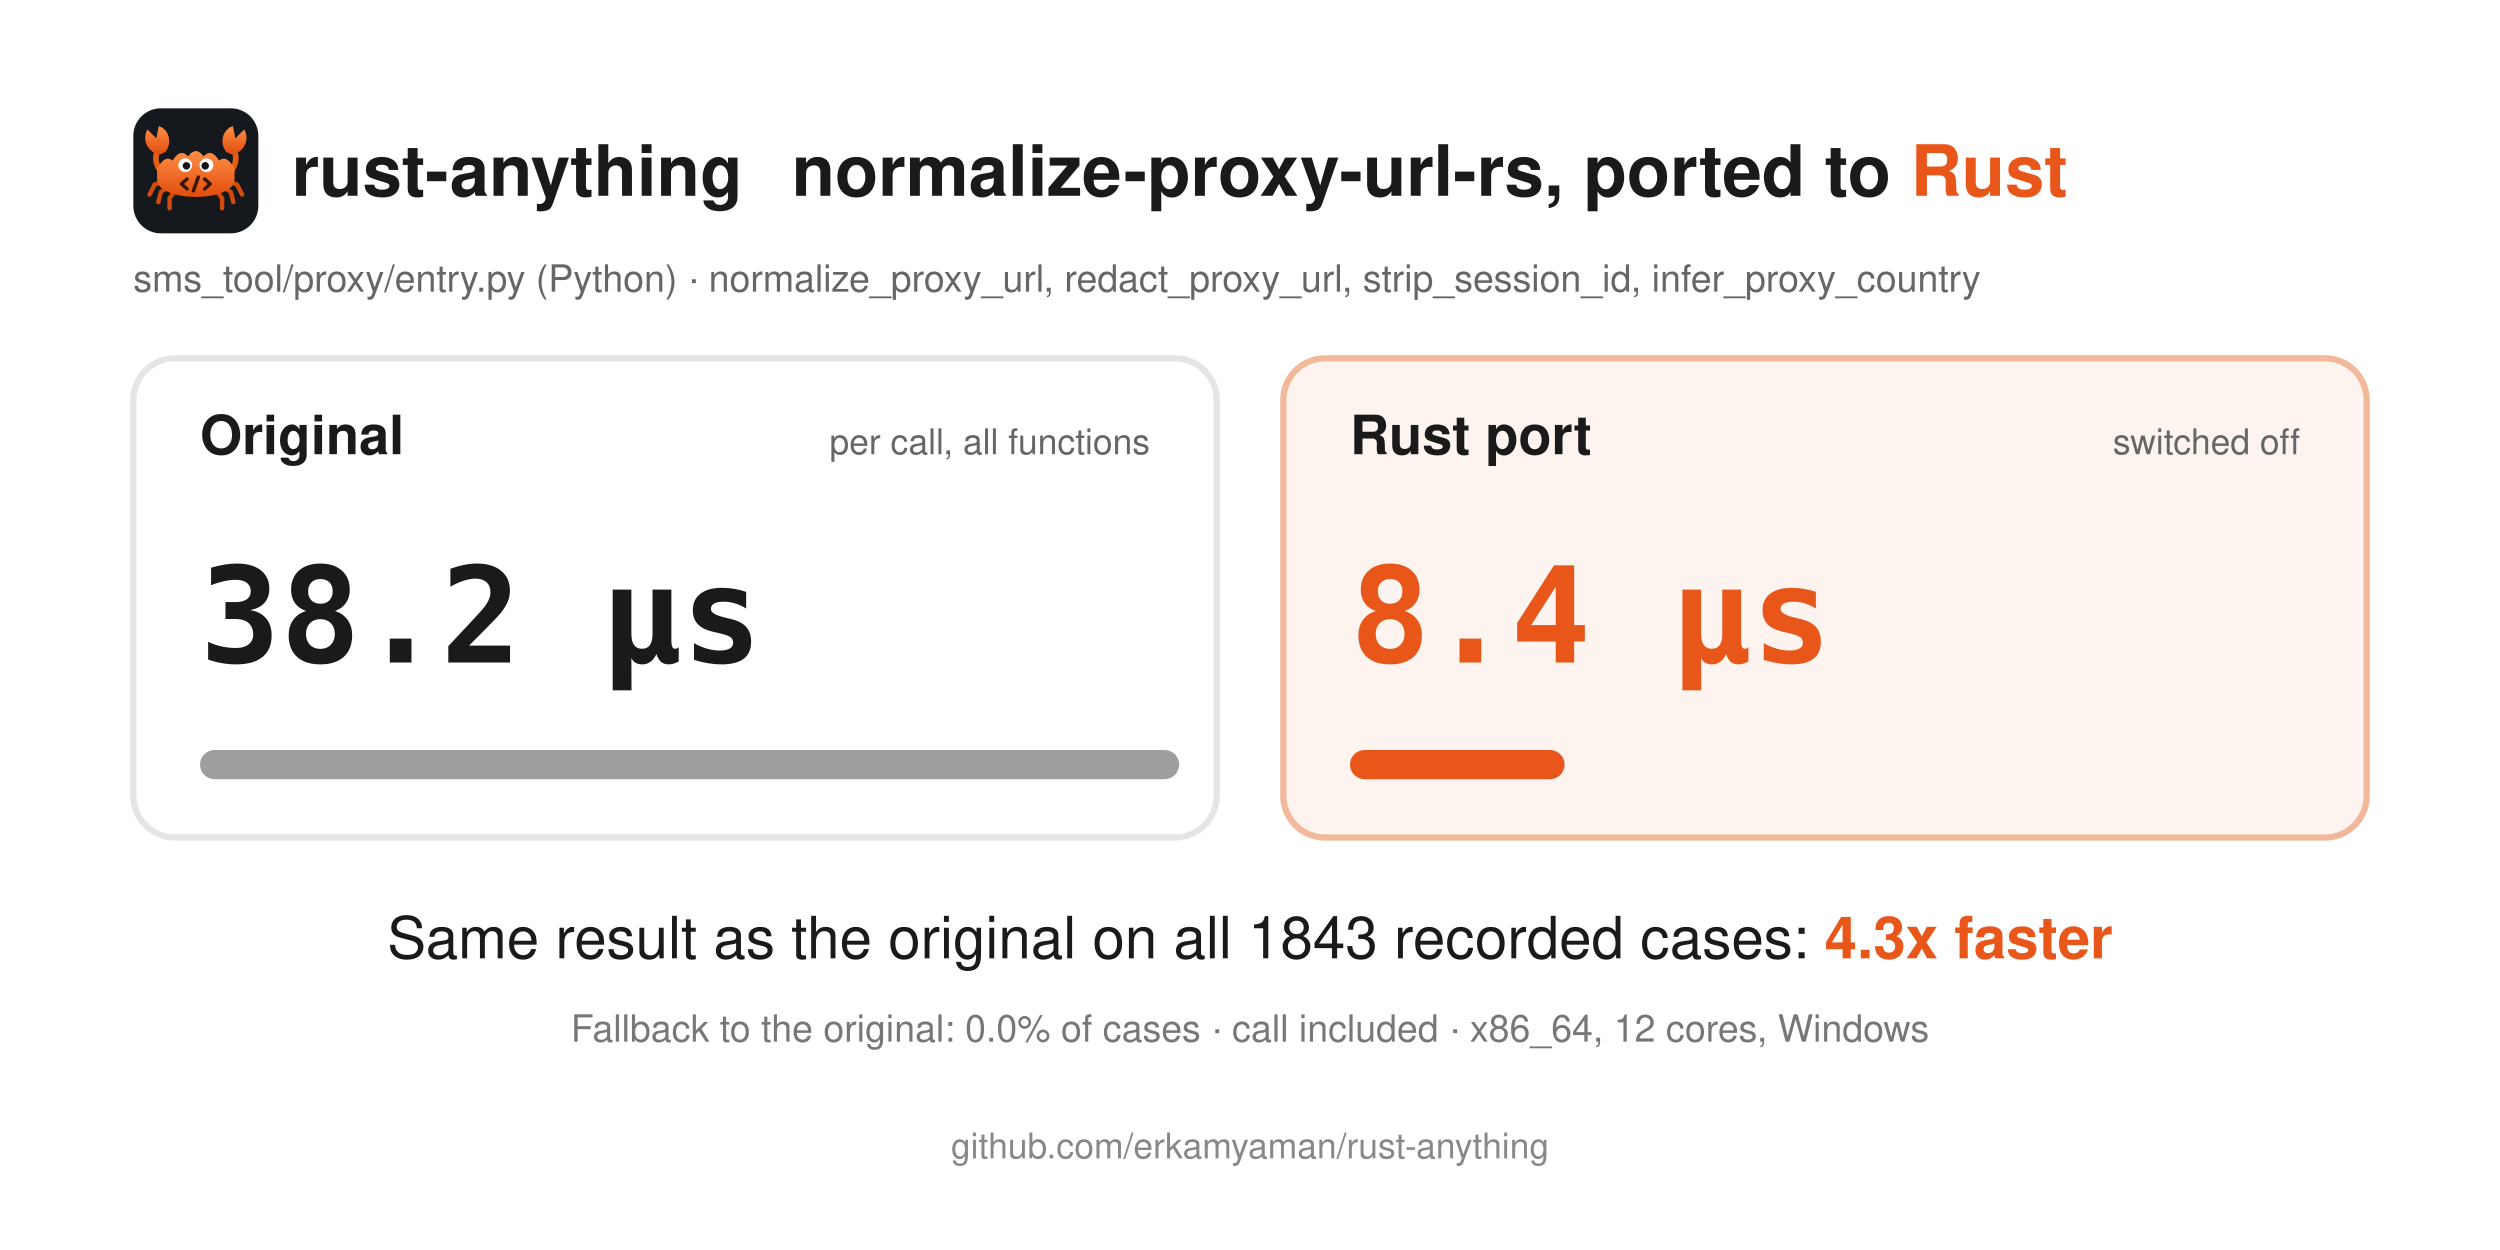
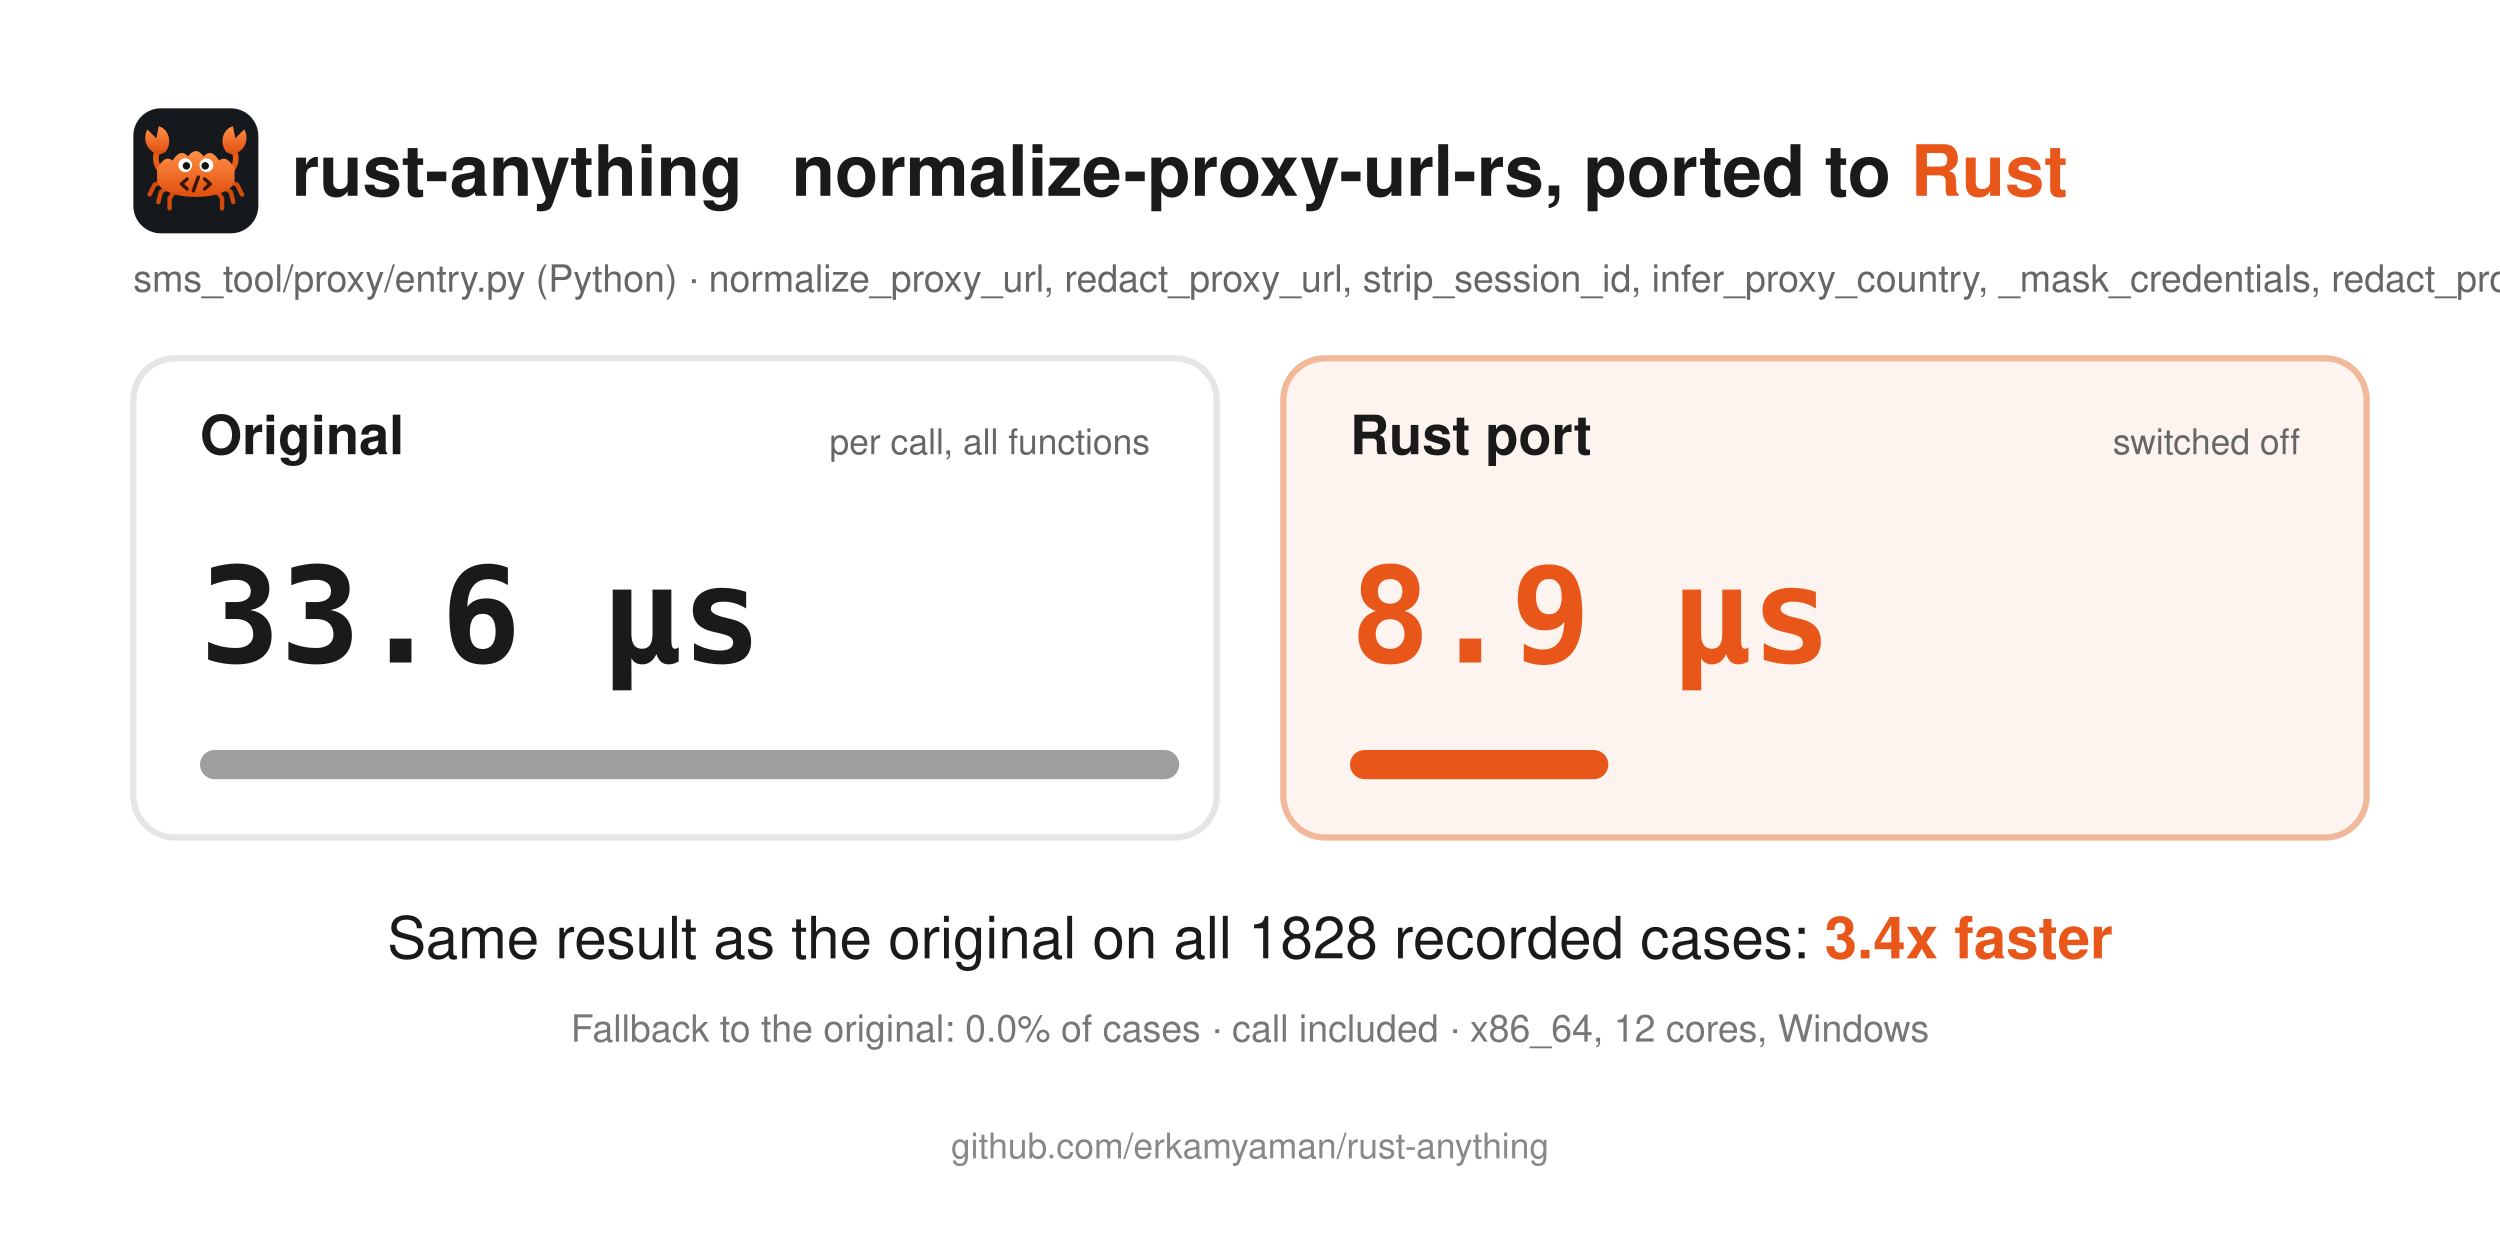
- <svg xmlns="http://www.w3.org/2000/svg" width="1200" height="600" viewBox="0 0 1200 600" role="img" aria-label="normalize-proxy-url-rs: 1843 of 1843 recorded cases match, 4.3x faster">
+ <svg xmlns="http://www.w3.org/2000/svg" width="1200" height="600" viewBox="0 0 1200 600" role="img" aria-label="normalize-proxy-url-rs: 1828 of 1828 recorded cases match, 3.4x faster">
  <rect width="1200" height="600" fill="#ffffff" />
  <g font-family="-apple-system, BlinkMacSystemFont, 'Segoe UI', Helvetica, Arial, sans-serif">
    <svg x="64" y="52" width="60" height="60" viewBox="0 0 200 200">
      <rect width="200" height="200" rx="44" fill="#15181d" />
      <defs>
        <linearGradient id="shell" x1="0" y1="0" x2="0" y2="1">
          <stop offset="0" stop-color="#ff8f45" />
          <stop offset="1" stop-color="#e04d0d" />
        </linearGradient>
      </defs>
      <g transform="translate(0,-8)">
        <path d="M52,124 L34,130 L26,146" stroke="#d24a0c" stroke-width="7" stroke-linecap="round" stroke-linejoin="round" fill="none" />
        <path d="M58,132 L44,142 L40,158" stroke="#d24a0c" stroke-width="7" stroke-linecap="round" stroke-linejoin="round" fill="none" />
        <path d="M68,138 L58,152 L58,168" stroke="#d24a0c" stroke-width="7" stroke-linecap="round" stroke-linejoin="round" fill="none" />
        <path d="M148,124 L166,130 L174,146" stroke="#d24a0c" stroke-width="7" stroke-linecap="round" stroke-linejoin="round" fill="none" />
        <path d="M142,132 L156,142 L160,158" stroke="#d24a0c" stroke-width="7" stroke-linecap="round" stroke-linejoin="round" fill="none" />
        <path d="M132,138 L142,152 L142,168" stroke="#d24a0c" stroke-width="7" stroke-linecap="round" stroke-linejoin="round" fill="none" />
        <path d="M48,112 C38,104 34,92 37,80" stroke="#e85d14" stroke-width="9" stroke-linecap="round" fill="none" />
        <path d="M152,112 C162,104 166,92 163,80" stroke="#e85d14" stroke-width="9" stroke-linecap="round" fill="none" />
        <g transform="translate(42,82) scale(1.3,1.3)">
          <path d="M0,0 C-15,-3 -22,-18 -15,-31 L-4,-20 L-1,-35 C12,-31 16,-14 7,-3 Z" fill="url(#shell)" />
        </g>
        <g transform="translate(158,82) scale(-1.3,1.3)">
          <path d="M0,0 C-15,-3 -22,-18 -15,-31 L-4,-20 L-1,-35 C12,-31 16,-14 7,-3 Z" fill="url(#shell)" />
        </g>
        <path d="M38.0,120.4 L38.0,105.0 Q50.4,81.4 62.8,91.6 Q75.2,71.4 87.6,84.8 Q100.0,68.0 112.4,84.8 Q124.8,71.4 137.2,91.6 Q149.6,81.4 162.0,105.0 L162.0,120.4 C164.0,159.6 36.0,159.6 38.0,120.4 Z" fill="url(#shell)" />
        <circle cx="83" cy="99" r="11" fill="#fff" />
        <circle cx="117" cy="99" r="11" fill="#fff" />
        <circle cx="85" cy="100" r="6" fill="#111" />
        <circle cx="115" cy="100" r="6" fill="#111" />
        <g stroke="#3a1606" stroke-width="5.5" stroke-linecap="round" stroke-linejoin="round" fill="none">
          <path d="M86,121 L77,129 L86,137" />
          <path d="M104,118 L96,140" />
          <path d="M114,121 L123,129 L114,137" />
        </g>
      </g>
    </svg>
    <text x="140" y="94" font-size="34" font-weight="700" fill="#1a1a1a">rust-anything</text>
    <text x="380" y="94" font-size="34" font-weight="700" fill="#1a1a1a">normalize-proxy-url-rs, ported to <tspan fill="#e8561a">Rust</tspan>
    </text>
-     <text x="64" y="140" font-size="18" fill="#666666">sms_tool/proxy/entry.py (Python) · normalize_proxy_url, redact_proxy_url, strip_session_id, infer_proxy_country</text>
+     <text x="64" y="140" font-size="18" fill="#666666">sms_tool/proxy/entry.py (Python) · normalize_proxy_url, redact_proxy_url, strip_session_id, infer_proxy_country, _mask_credentials, redact_proxy_text, retarget_region, infer_region</text>
    <rect x="64" y="172" width="520" height="230" rx="20" fill="#ffffff" stroke="#e5e5e5" stroke-width="3" />
    <text x="96" y="218" font-size="26" font-weight="700" fill="#1a1a1a">Original</text>
    <text x="552" y="218" font-size="17" fill="#666666" text-anchor="end">per call, all functions</text>
-     <text x="96" y="318" font-family="ui-monospace, SFMono-Regular, Menlo, Consolas, monospace" font-size="64" font-weight="700" fill="#1a1a1a">38.2 µs</text>
+     <text x="96" y="318" font-family="ui-monospace, SFMono-Regular, Menlo, Consolas, monospace" font-size="64" font-weight="700" fill="#1a1a1a">33.6 µs</text>
    <rect x="96" y="360" width="470" height="14" rx="7" fill="#9e9e9e" />
    <rect x="616" y="172" width="520" height="230" rx="20" fill="#fdf4ef" stroke="#f2b89a" stroke-width="3" />
    <text x="648" y="218" font-size="26" font-weight="700" fill="#1a1a1a">Rust port</text>
    <text x="1104" y="218" font-size="17" fill="#666666" text-anchor="end">switched off</text>
-     <text x="648" y="318" font-family="ui-monospace, SFMono-Regular, Menlo, Consolas, monospace" font-size="64" font-weight="700" fill="#e8561a">8.4 µs</text>
-     <rect x="648" y="360" width="103" height="14" rx="7" fill="#e8561a" />
-     <text x="600" y="460" font-size="28" fill="#1a1a1a" text-anchor="middle">Same result as the original on all 1843 recorded cases: <tspan font-weight="700" fill="#e8561a">4.3x faster</tspan>
+     <text x="648" y="318" font-family="ui-monospace, SFMono-Regular, Menlo, Consolas, monospace" font-size="64" font-weight="700" fill="#e8561a">8.9 µs</text>
+     <rect x="648" y="360" width="124" height="14" rx="7" fill="#e8561a" />
+     <text x="600" y="460" font-size="28" fill="#1a1a1a" text-anchor="middle">Same result as the original on all 1828 recorded cases: <tspan font-weight="700" fill="#e8561a">3.4x faster</tspan>
    </text>
    <text x="600" y="500" font-size="18" fill="#777777" text-anchor="middle">Fallback to the original: 0.0% of cases · call included · x86_64, 12 cores, Windows</text>
    <text x="600" y="556" font-size="17" fill="#888888" text-anchor="middle">github.com/erkamyaman/rust-anything</text>
  </g>
</svg>
